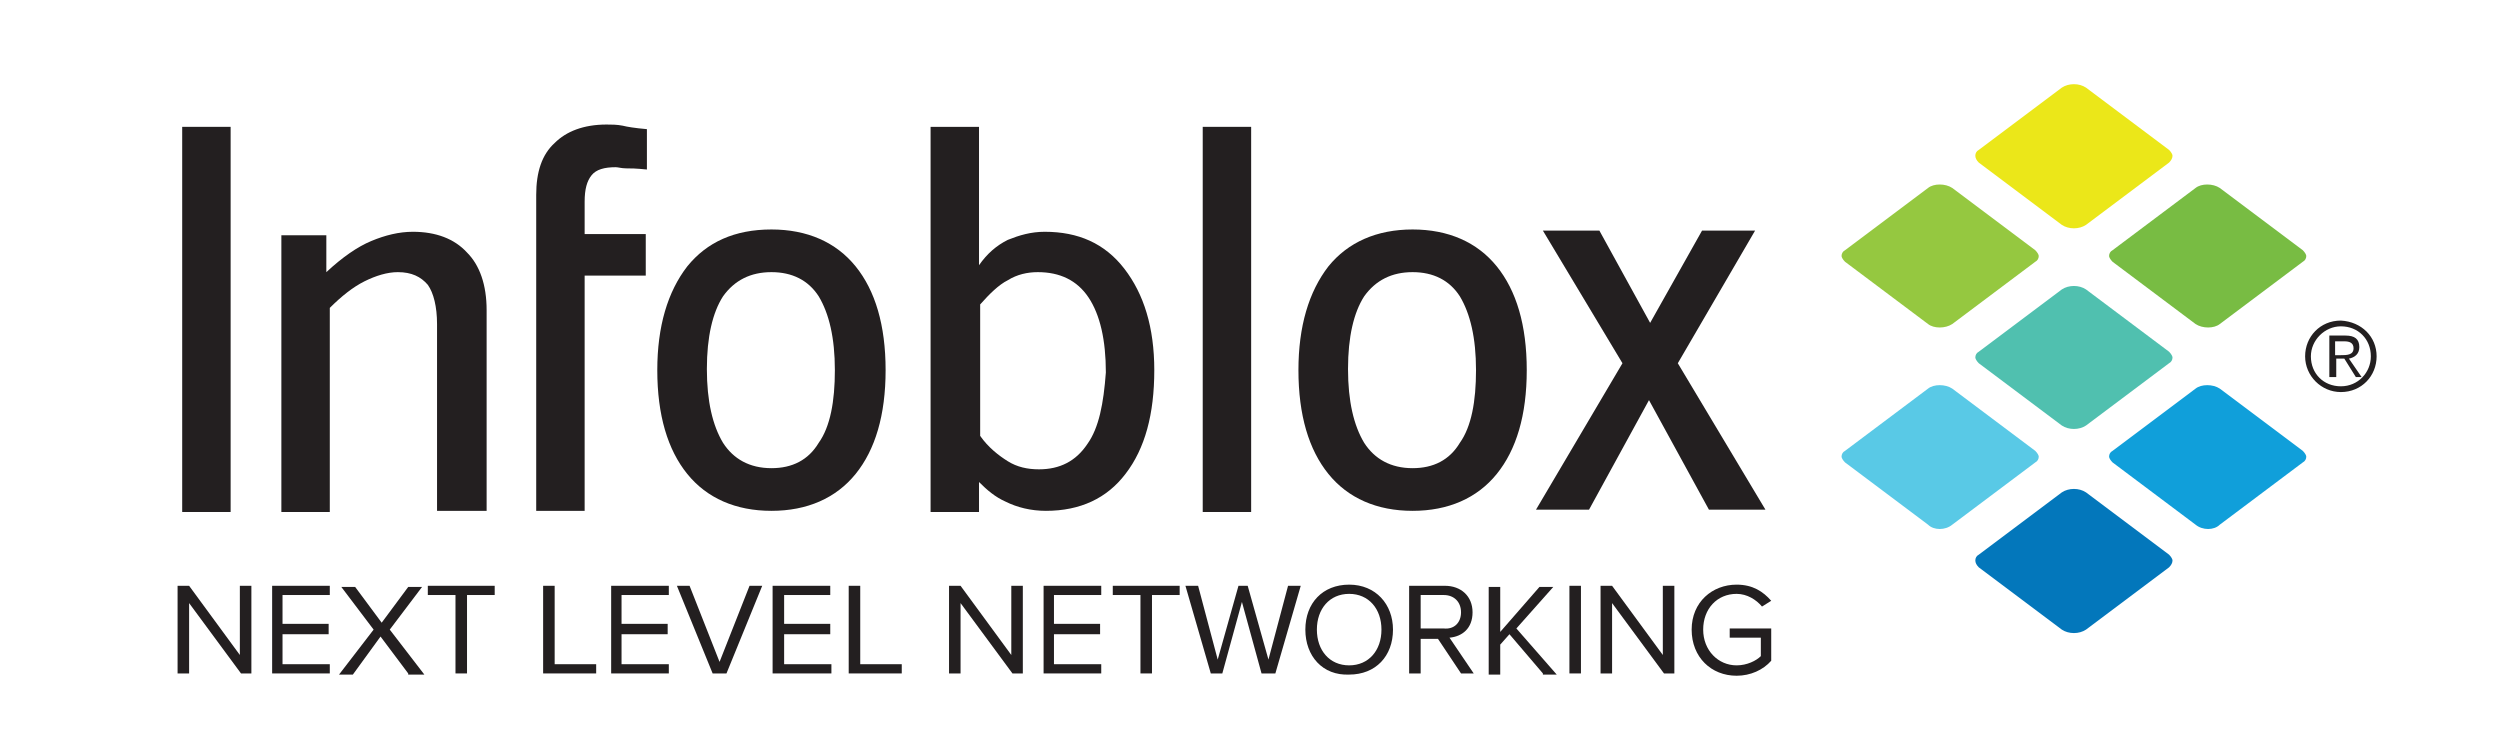
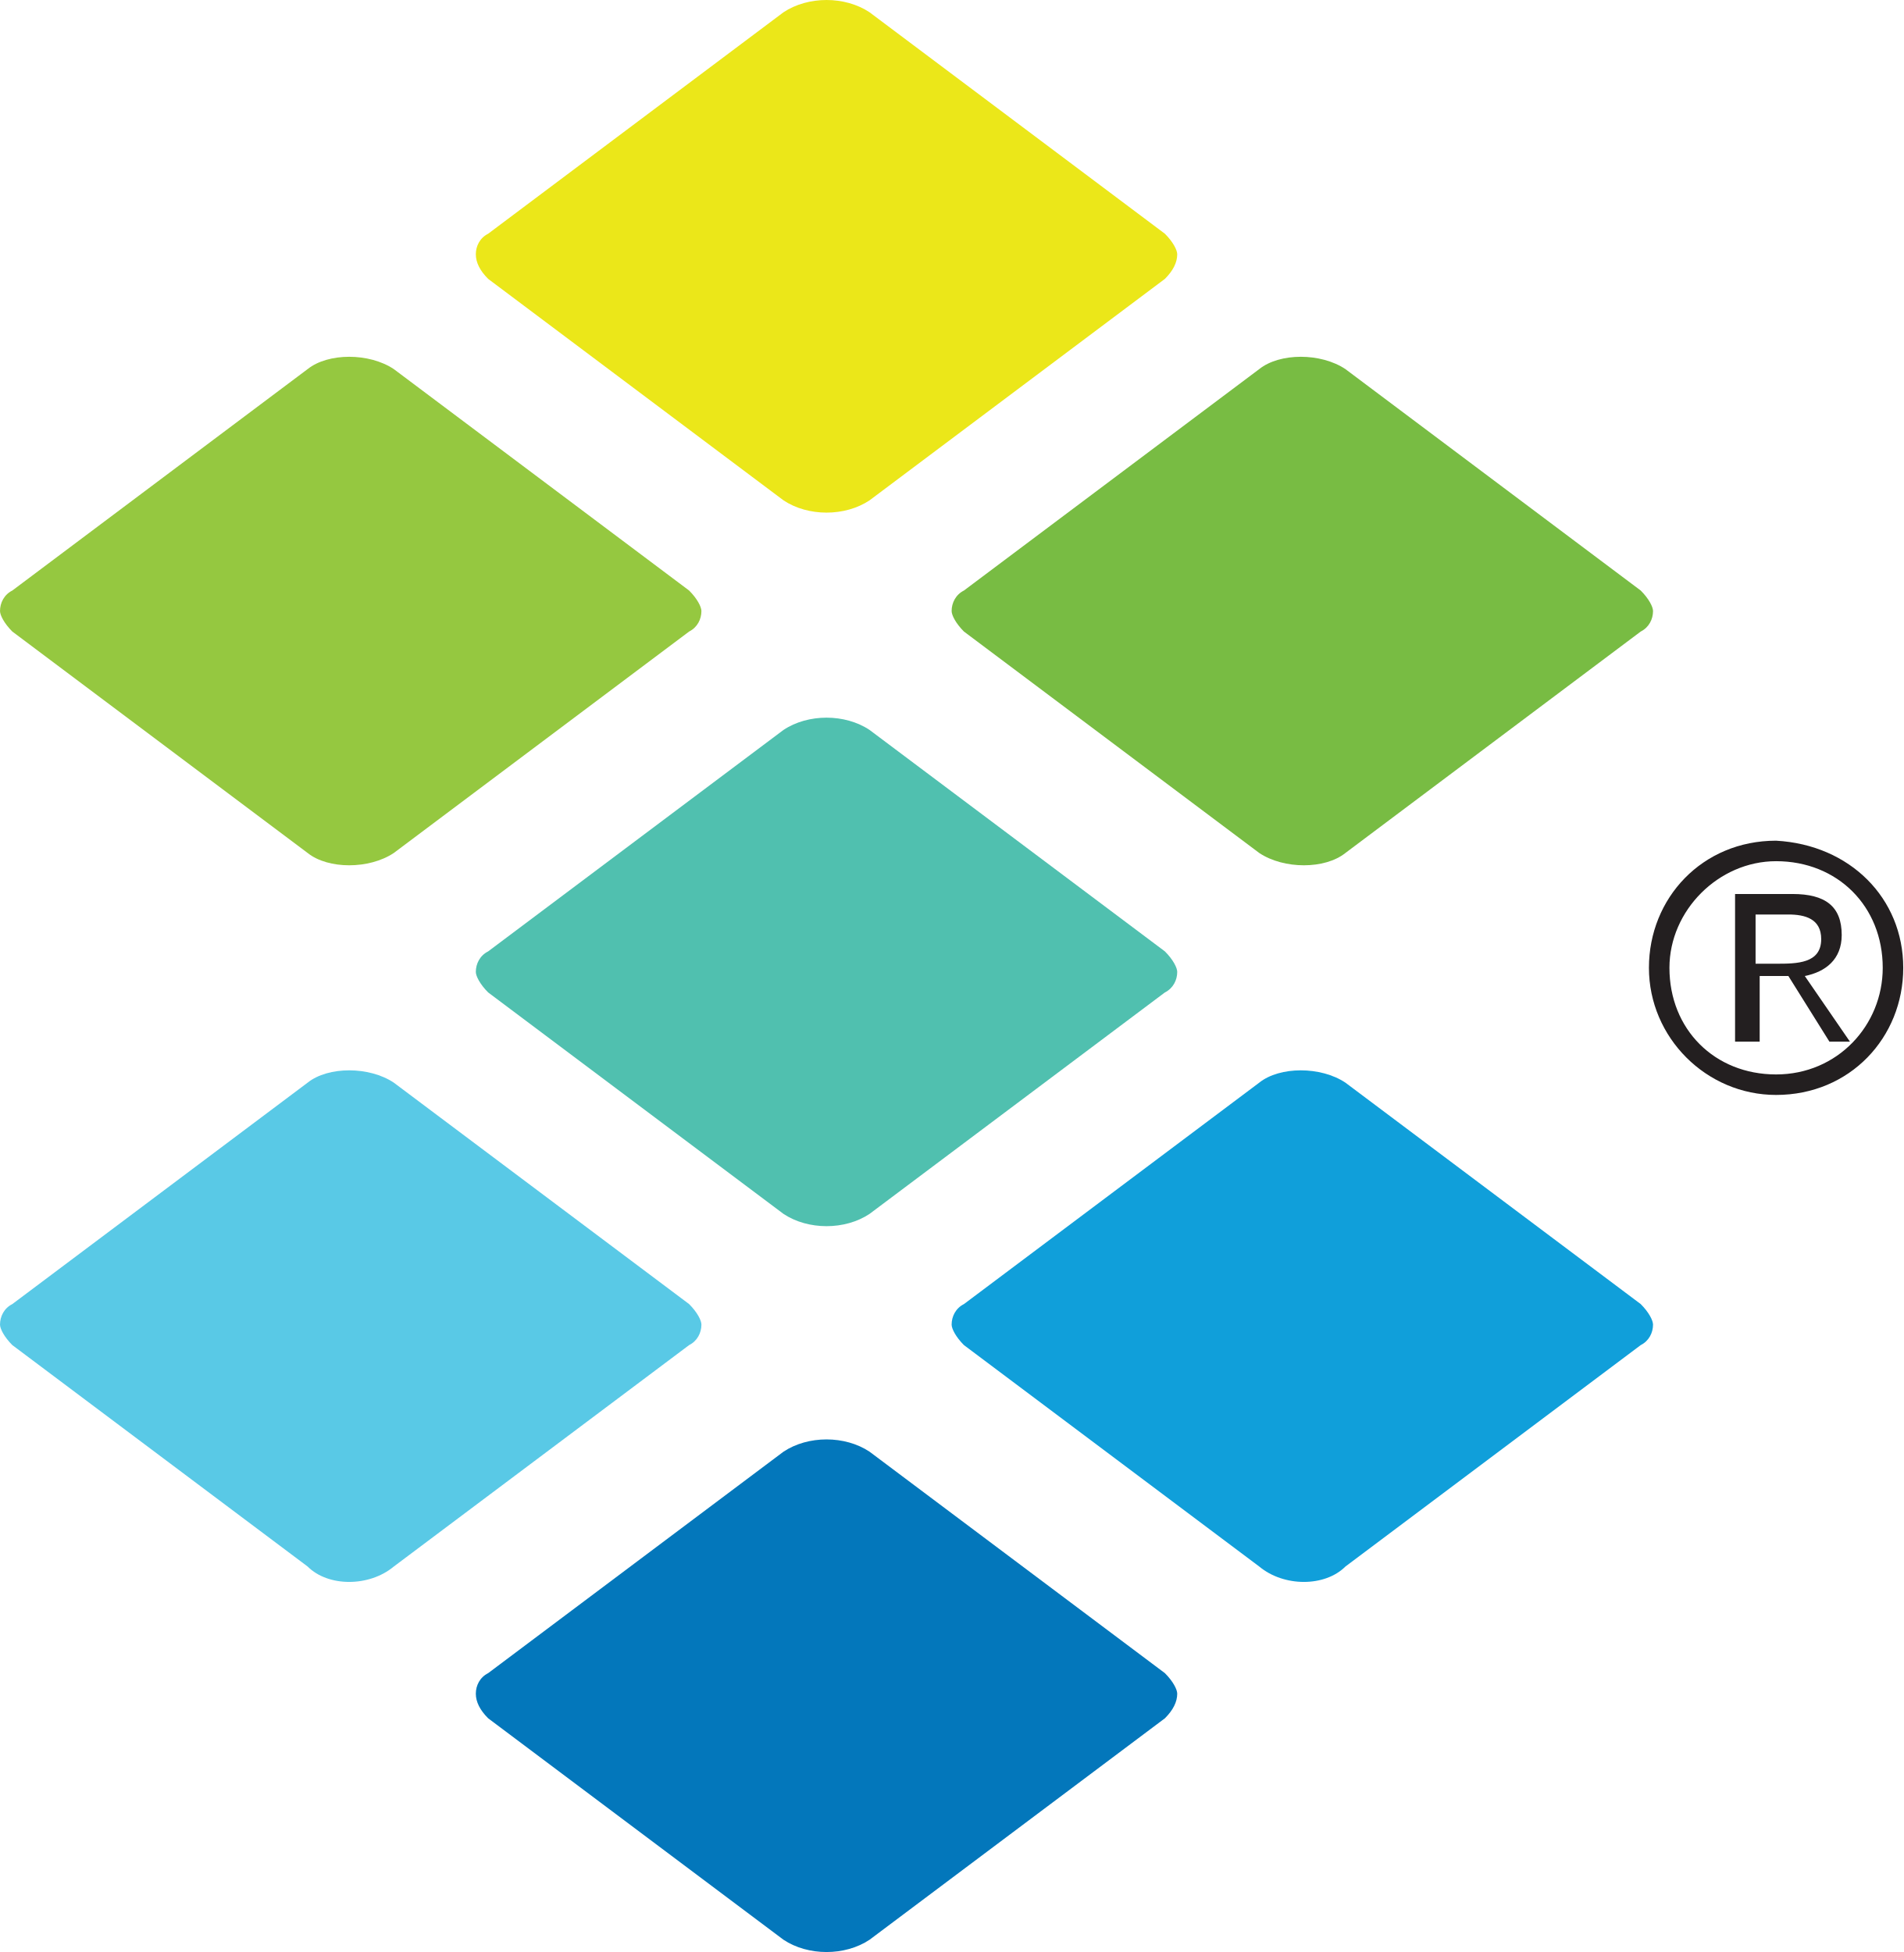
- <svg xmlns="http://www.w3.org/2000/svg" version="1.1" id="Layer_1" x="0px" y="0px" viewBox="0 0 216.8 65.5" style="enable-background:new 0 0 216.8 65.5;" xml:space="preserve">
-   <style type="text/css">
+ <svg xmlns="http://www.w3.org/2000/svg" width="12.277mm" height="12.594mm" viewBox="0 0 12.277 12.594" version="1.1" id="svg281">
+   <defs id="defs275">
+ 	
+ 	
+ 
+ 		
+ 	
+ 			
+ 		</defs>
+   <g id="layer1" transform="translate(-104.9844,-42.77537)">
+     <g id="g317" transform="matrix(0.2645833,0,0,0.2645833,191.4355,375.3058)">
+       <path class="st1" d="m -319.244,-1236.008 -7.2,-5.4 c -0.2,-0.2 -0.3,-0.4 -0.3,-0.5 0,-0.2 0.1,-0.4 0.3,-0.5 0,0 7.2,-5.4 7.2,-5.4 0.5,-0.4 1.5,-0.4 2.1,0 0,0 7.2,5.4 7.2,5.4 0.2,0.2 0.3,0.4 0.3,0.5 0,0.2 -0.1,0.4 -0.3,0.5 l -7.2,5.4 c -0.6,0.4 -1.6,0.4 -2.1,0" id="path301-3" style="fill:#95c840" />
+       <path class="st2" d="m -319.244,-1218.608 -7.2,-5.4 c -0.2,-0.2 -0.3,-0.4 -0.3,-0.5 0,-0.2 0.1,-0.4 0.3,-0.5 0,0 7.2,-5.4 7.2,-5.4 0.5,-0.4 1.5,-0.4 2.1,0 0,0 7.2,5.4 7.2,5.4 0.2,0.2 0.3,0.4 0.3,0.5 0,0.2 -0.1,0.4 -0.3,0.5 l -7.2,5.4 c -0.6,0.5 -1.6,0.5 -2.1,0" id="path303-5" style="fill:#59c9e6" />
+       <path class="st3" d="m -307.644,-1244.608 -7.2,-5.4 c -0.2,-0.2 -0.3,-0.4 -0.3,-0.6 0,-0.2 0.1,-0.4 0.3,-0.5 0,0 7.2,-5.4 7.2,-5.4 0.6,-0.4 1.5,-0.4 2.1,0 l 7.2,5.4 c 0.2,0.2 0.3,0.4 0.3,0.5 0,0.2 -0.1,0.4 -0.3,0.6 l -7.2,5.4 c -0.6,0.4 -1.5,0.4 -2.1,0" id="path305-2" style="fill:#ebe719" />
+       <path class="st4" d="m -307.644,-1227.208 -7.2,-5.4 c -0.2,-0.2 -0.3,-0.4 -0.3,-0.5 0,-0.2 0.1,-0.4 0.3,-0.5 0,0 7.2,-5.4 7.2,-5.4 0.6,-0.4 1.5,-0.4 2.1,0 l 7.2,5.4 c 0.2,0.2 0.3,0.4 0.3,0.5 0,0.2 -0.1,0.4 -0.3,0.5 l -7.2,5.4 c -0.6,0.4 -1.5,0.4 -2.1,0" id="path307-2" style="fill:#50c0af" />
+       <path class="st5" d="m -307.644,-1209.508 -7.2,-5.4 c -0.2,-0.2 -0.3,-0.4 -0.3,-0.6 0,-0.2 0.1,-0.4 0.3,-0.5 0,0 7.2,-5.4 7.2,-5.4 0.6,-0.4 1.5,-0.4 2.1,0 l 7.2,5.4 c 0.2,0.2 0.3,0.4 0.3,0.5 0,0.2 -0.1,0.4 -0.3,0.6 l -7.2,5.4 c -0.6,0.4 -1.5,0.4 -2.1,0" id="path309-6" style="fill:#0377bb" />
+       <path class="st6" d="m -296.044,-1236.008 -7.2,-5.4 c -0.2,-0.2 -0.3,-0.4 -0.3,-0.5 0,-0.2 0.1,-0.4 0.3,-0.5 0,0 7.2,-5.4 7.2,-5.4 0.5,-0.4 1.5,-0.4 2.1,0 0,0 7.2,5.4 7.2,5.4 0.2,0.2 0.3,0.4 0.3,0.5 0,0.2 -0.1,0.4 -0.3,0.5 l -7.2,5.4 c -0.5,0.4 -1.5,0.4 -2.1,0" id="path311-6" style="fill:#78bc43" />
+       <path class="st7" d="m -296.044,-1218.608 -7.2,-5.4 c -0.2,-0.2 -0.3,-0.4 -0.3,-0.5 0,-0.2 0.1,-0.4 0.3,-0.5 0,0 7.2,-5.4 7.2,-5.4 0.5,-0.4 1.5,-0.4 2.1,0 0,0 7.2,5.4 7.2,5.4 0.2,0.2 0.3,0.4 0.3,0.5 0,0.2 -0.1,0.4 -0.3,0.5 l -7.2,5.4 c -0.5,0.5 -1.5,0.5 -2.1,0" id="path313-7" style="fill:#109fda" />
+       <path class="st0" d="m -280.344,-1233.208 c 0,1.7 -1.3,3.1 -3.1,3.1 -1.7,0 -3.1,-1.4 -3.1,-3.1 0,-1.7 1.3,-3.1 3.1,-3.1 1.8,0.1 3.1,1.4 3.1,3.1 m -5.7,0 c 0,1.5 1.1,2.6 2.6,2.6 1.5,0 2.6,-1.2 2.6,-2.6 0,-1.5 -1.1,-2.6 -2.6,-2.6 -1.4,0 -2.6,1.2 -2.6,2.6 m 2,1.8 h -0.4 v -3.6 h 1.4 c 0.8,0 1.2,0.3 1.2,1 0,0.6 -0.4,0.9 -0.9,1 l 1.1,1.6 h -0.5 l -1,-1.6 h -0.7 v 1.6 z m 0.6,-1.9 c 0.5,0 1.1,0 1.1,-0.6 0,-0.5 -0.4,-0.6 -0.8,-0.6 h -0.8 v 1.2 z" id="path315-8" style="fill:#231f20" />
+     </g>
+   </g>
+   <style type="text/css" id="style283">
	.st0{fill:#231F20;}
	.st1{fill:#95C840;}
	.st2{fill:#59C9E6;}
	.st3{fill:#EBE719;}
	.st4{fill:#50C0AF;}
	.st5{fill:#0377BB;}
	.st6{fill:#78BC43;}
	.st7{fill:#109FDA;}
</style>
-   <g>
-     <g>
-       <g>
-         <g>
-           <path class="st0" d="M42.2,26.9v17.4h-4.3V28.1c0-1.5-0.3-2.7-0.8-3.4c-0.6-0.7-1.4-1.1-2.6-1.1c-0.9,0-1.9,0.3-2.9,0.8      c-1,0.5-2,1.3-3,2.3v17.7h-4.2v-24h3.9v3.2c1.4-1.3,2.7-2.2,3.9-2.7c1.2-0.5,2.4-0.8,3.6-0.8c2,0,3.6,0.6,4.7,1.8      C41.6,23,42.2,24.7,42.2,26.9" />
-           <path class="st0" d="M56.1,11.2v3.5c-1-0.1-1.4-0.1-1.8-0.1c-0.4,0-0.7-0.1-0.9-0.1c-1,0-1.7,0.2-2.1,0.7      c-0.4,0.5-0.6,1.2-0.6,2.3v2.8H56v3.6h-5.3v20.4h-4.2V23.9v-3.6v-3.4c0-2,0.5-3.5,1.6-4.5c1-1,2.5-1.6,4.5-1.6      c0.4,0,0.9,0,1.4,0.1C54.4,11,55,11.1,56.1,11.2" />
-           <path class="st0" d="M66.9,19.9c3.1,0,5.6,1.1,7.3,3.2c1.7,2.1,2.6,5.1,2.6,9c0,3.9-0.9,6.9-2.6,9c-1.7,2.1-4.2,3.2-7.3,3.2      c-3.1,0-5.6-1.1-7.3-3.2c-1.7-2.1-2.6-5.1-2.6-9c0-3.8,0.9-6.8,2.6-9C61.3,21,63.7,19.9,66.9,19.9 M66.9,23.6      c-1.8,0-3.2,0.7-4.2,2.1c-0.9,1.4-1.4,3.5-1.4,6.3c0,2.8,0.5,4.9,1.4,6.4c0.9,1.4,2.3,2.2,4.2,2.2c1.8,0,3.2-0.7,4.1-2.2      c1-1.4,1.4-3.6,1.4-6.3c0-2.8-0.5-4.9-1.4-6.4C70.1,24.3,68.7,23.6,66.9,23.6" />
-           <rect x="104.3" y="11" class="st0" width="4.2" height="33.4" />
-           <rect x="15.8" y="11" class="st0" width="4.2" height="33.4" />
-           <path class="st0" d="M84.9,44.4v-2.6c0.7,0.7,1.4,1.3,2.3,1.7c1,0.5,2.2,0.8,3.5,0.8c3,0,5.3-1.1,6.9-3.2c1.7-2.2,2.5-5.2,2.5-9      c0-3.7-0.9-6.6-2.6-8.8c-1.7-2.2-4-3.2-6.9-3.2c-1.2,0-2.2,0.3-3.2,0.7c-1,0.5-1.8,1.2-2.5,2.2V11h-4.2v33.4H84.9z M94.3,38.5      c-1,1.5-2.4,2.2-4.2,2.2c-1,0-1.9-0.2-2.7-0.7c-0.8-0.5-1.7-1.2-2.4-2.2V26.4c0.8-0.9,1.6-1.7,2.4-2.1c0.8-0.5,1.7-0.7,2.6-0.7      c1.9,0,3.4,0.7,4.4,2.2c1,1.5,1.5,3.7,1.5,6.5C95.7,35,95.3,37.1,94.3,38.5" />
-           <path class="st0" d="M122.5,19.9c3.1,0,5.6,1.1,7.3,3.2c1.7,2.1,2.6,5.1,2.6,9c0,3.9-0.9,6.9-2.6,9c-1.7,2.1-4.2,3.2-7.3,3.2      c-3.1,0-5.6-1.1-7.3-3.2c-1.7-2.1-2.6-5.1-2.6-9c0-3.8,0.9-6.8,2.6-9C116.9,21,119.4,19.9,122.5,19.9 M122.5,23.6      c-1.8,0-3.2,0.7-4.2,2.1c-0.9,1.4-1.4,3.5-1.4,6.3c0,2.8,0.5,4.9,1.4,6.4c0.9,1.4,2.3,2.2,4.2,2.2c1.8,0,3.2-0.7,4.1-2.2      c1-1.4,1.4-3.6,1.4-6.3c0-2.8-0.5-4.9-1.4-6.4C125.7,24.3,124.3,23.6,122.5,23.6" />
-           <polygon class="st0" points="133.8,20 138.7,20 143.1,28 147.6,20 152.2,20 145.5,31.5 153.1,44.2 148.2,44.2 143,34.7       137.8,44.2 133.2,44.2 140.7,31.5     " />
-           <path class="st1" d="M167.2,28.1l-7.2-5.4c-0.2-0.2-0.3-0.4-0.3-0.5c0-0.2,0.1-0.4,0.3-0.5c0,0,7.2-5.4,7.2-5.4      c0.5-0.4,1.5-0.4,2.1,0c0,0,7.2,5.4,7.2,5.4c0.2,0.2,0.3,0.4,0.3,0.5c0,0.2-0.1,0.4-0.3,0.5l-7.2,5.4      C168.7,28.5,167.7,28.5,167.2,28.1" />
-           <path class="st2" d="M167.2,45.5l-7.2-5.4c-0.2-0.2-0.3-0.4-0.3-0.5c0-0.2,0.1-0.4,0.3-0.5c0,0,7.2-5.4,7.2-5.4      c0.5-0.4,1.5-0.4,2.1,0c0,0,7.2,5.4,7.2,5.4c0.2,0.2,0.3,0.4,0.3,0.5c0,0.2-0.1,0.4-0.3,0.5l-7.2,5.4      C168.7,46,167.7,46,167.2,45.5" />
-           <path class="st3" d="M178.8,19.5l-7.2-5.4c-0.2-0.2-0.3-0.4-0.3-0.6c0-0.2,0.1-0.4,0.3-0.5c0,0,7.2-5.4,7.2-5.4      c0.6-0.4,1.5-0.4,2.1,0l7.2,5.4c0.2,0.2,0.3,0.4,0.3,0.5c0,0.2-0.1,0.4-0.3,0.6l-7.2,5.4C180.3,19.9,179.4,19.9,178.8,19.5" />
-           <path class="st4" d="M178.8,36.9l-7.2-5.4c-0.2-0.2-0.3-0.4-0.3-0.5c0-0.2,0.1-0.4,0.3-0.5c0,0,7.2-5.4,7.2-5.4      c0.6-0.4,1.5-0.4,2.1,0l7.2,5.4c0.2,0.2,0.3,0.4,0.3,0.5c0,0.2-0.1,0.4-0.3,0.5l-7.2,5.4C180.3,37.3,179.4,37.3,178.8,36.9" />
-           <path class="st5" d="M178.8,54.6l-7.2-5.4c-0.2-0.2-0.3-0.4-0.3-0.6c0-0.2,0.1-0.4,0.3-0.5c0,0,7.2-5.4,7.2-5.4      c0.6-0.4,1.5-0.4,2.1,0l7.2,5.4c0.2,0.2,0.3,0.4,0.3,0.5c0,0.2-0.1,0.4-0.3,0.6l-7.2,5.4C180.3,55,179.4,55,178.8,54.6" />
-           <path class="st6" d="M190.4,28.1l-7.2-5.4c-0.2-0.2-0.3-0.4-0.3-0.5c0-0.2,0.1-0.4,0.3-0.5c0,0,7.2-5.4,7.2-5.4      c0.5-0.4,1.5-0.4,2.1,0c0,0,7.2,5.4,7.2,5.4c0.2,0.2,0.3,0.4,0.3,0.5c0,0.2-0.1,0.4-0.3,0.5l-7.2,5.4      C192,28.5,191,28.5,190.4,28.1" />
-           <path class="st7" d="M190.4,45.5l-7.2-5.4c-0.2-0.2-0.3-0.4-0.3-0.5c0-0.2,0.1-0.4,0.3-0.5c0,0,7.2-5.4,7.2-5.4      c0.5-0.4,1.5-0.4,2.1,0c0,0,7.2,5.4,7.2,5.4c0.2,0.2,0.3,0.4,0.3,0.5c0,0.2-0.1,0.4-0.3,0.5l-7.2,5.4C192,46,191,46,190.4,45.5" />
-           <path class="st0" d="M206.1,30.9c0,1.7-1.3,3.1-3.1,3.1c-1.7,0-3.1-1.4-3.1-3.1c0-1.7,1.3-3.1,3.1-3.1      C204.8,27.9,206.1,29.2,206.1,30.9 M200.4,30.9c0,1.5,1.1,2.6,2.6,2.6c1.5,0,2.6-1.2,2.6-2.6c0-1.5-1.1-2.6-2.6-2.6      C201.6,28.3,200.4,29.5,200.4,30.9 M202.4,32.7h-0.4v-3.6h1.4c0.8,0,1.2,0.3,1.2,1c0,0.6-0.4,0.9-0.9,1l1.1,1.6h-0.5l-1-1.6      h-0.7V32.7z M203,30.8c0.5,0,1.1,0,1.1-0.6c0-0.5-0.4-0.6-0.8-0.6h-0.8v1.2H203z" />
-         </g>
-       </g>
-     </g>
-     <g>
-       <path class="st0" d="M20.9,58.4l-4.5-6.1v6.1h-1v-7.6h1l4.4,6v-6h1v7.6H20.9z" />
-       <path class="st0" d="M23.6,58.4v-7.6h5v0.8h-4.1v2.5h4V55h-4v2.6h4.1v0.8H23.6z" />
-       <path class="st0" d="M35.4,58.4L33,55.2l-2.4,3.3h-1.2l3-3.9l-2.8-3.7h1.2l2.3,3.1l2.3-3.1h1.2l-2.8,3.7l3,3.9H35.4z" />
-       <path class="st0" d="M39.5,58.4v-6.8h-2.4v-0.8h5.8v0.8h-2.4v6.8H39.5z" />
-       <path class="st0" d="M47.1,58.4v-7.6h1v6.8h3.6v0.8H47.1z" />
-       <path class="st0" d="M53,58.4v-7.6h5v0.8h-4.1v2.5h4V55h-4v2.6H58v0.8H53z" />
-       <path class="st0" d="M61.8,58.4l-3.1-7.6h1.1l2.6,6.6l2.6-6.6h1.1L63,58.4H61.8z" />
-       <path class="st0" d="M67,58.4v-7.6h5v0.8H68v2.5h4V55h-4v2.6h4.1v0.8H67z" />
-       <path class="st0" d="M73.6,58.4v-7.6h1v6.8h3.6v0.8H73.6z" />
-       <path class="st0" d="M87.8,58.4l-4.5-6.1v6.1h-1v-7.6h1l4.4,6v-6h1v7.6H87.8z" />
-       <path class="st0" d="M90.5,58.4v-7.6h5v0.8h-4.1v2.5h4V55h-4v2.6h4.1v0.8H90.5z" />
-       <path class="st0" d="M98.9,58.4v-6.8h-2.4v-0.8h5.8v0.8h-2.4v6.8H98.9z" />
-       <path class="st0" d="M109.4,58.4l-1.7-6.2l-1.7,6.2h-1l-2.2-7.6h1.1l1.7,6.4l1.8-6.4h0.8l1.8,6.4l1.7-6.4h1.1l-2.2,7.6H109.4z" />
-       <path class="st0" d="M113.2,54.6c0-2.3,1.5-3.9,3.8-3.9c2.3,0,3.8,1.7,3.8,3.9c0,2.3-1.5,3.9-3.8,3.9    C114.7,58.6,113.2,56.9,113.2,54.6z M119.8,54.6c0-1.8-1.1-3.1-2.8-3.1c-1.7,0-2.8,1.3-2.8,3.1c0,1.8,1.1,3.1,2.8,3.1    C118.7,57.7,119.8,56.4,119.8,54.6z" />
-       <path class="st0" d="M126.7,58.4l-2-3h-1.5v3h-1v-7.6h3.1c1.4,0,2.4,0.9,2.4,2.3c0,1.4-0.9,2.1-2,2.2l2.1,3.1H126.7z M126.7,53.1    c0-0.9-0.6-1.5-1.5-1.5h-2v2.9h2C126.1,54.6,126.7,54,126.7,53.1z" />
-       <path class="st0" d="M133.8,58.4l-2.9-3.4l-0.8,0.9v2.6h-1v-7.6h1v3.9l3.4-3.9h1.2l-3.2,3.6l3.5,4H133.8z" />
-       <path class="st0" d="M136.1,58.4v-7.6h1v7.6H136.1z" />
-       <path class="st0" d="M144.3,58.4l-4.5-6.1v6.1h-1v-7.6h1l4.4,6v-6h1v7.6H144.3z" />
-       <path class="st0" d="M146.7,54.6c0-2.4,1.8-3.9,3.9-3.9c1.4,0,2.3,0.6,3,1.4l-0.8,0.5c-0.5-0.6-1.3-1.1-2.2-1.1    c-1.7,0-2.9,1.3-2.9,3.1c0,1.8,1.3,3.1,2.9,3.1c0.9,0,1.7-0.4,2.1-0.8v-1.6H150v-0.8h3.6v2.8c-0.7,0.8-1.8,1.3-3,1.3    C148.4,58.6,146.7,57,146.7,54.6z" />
-     </g>
-   </g>
</svg>
